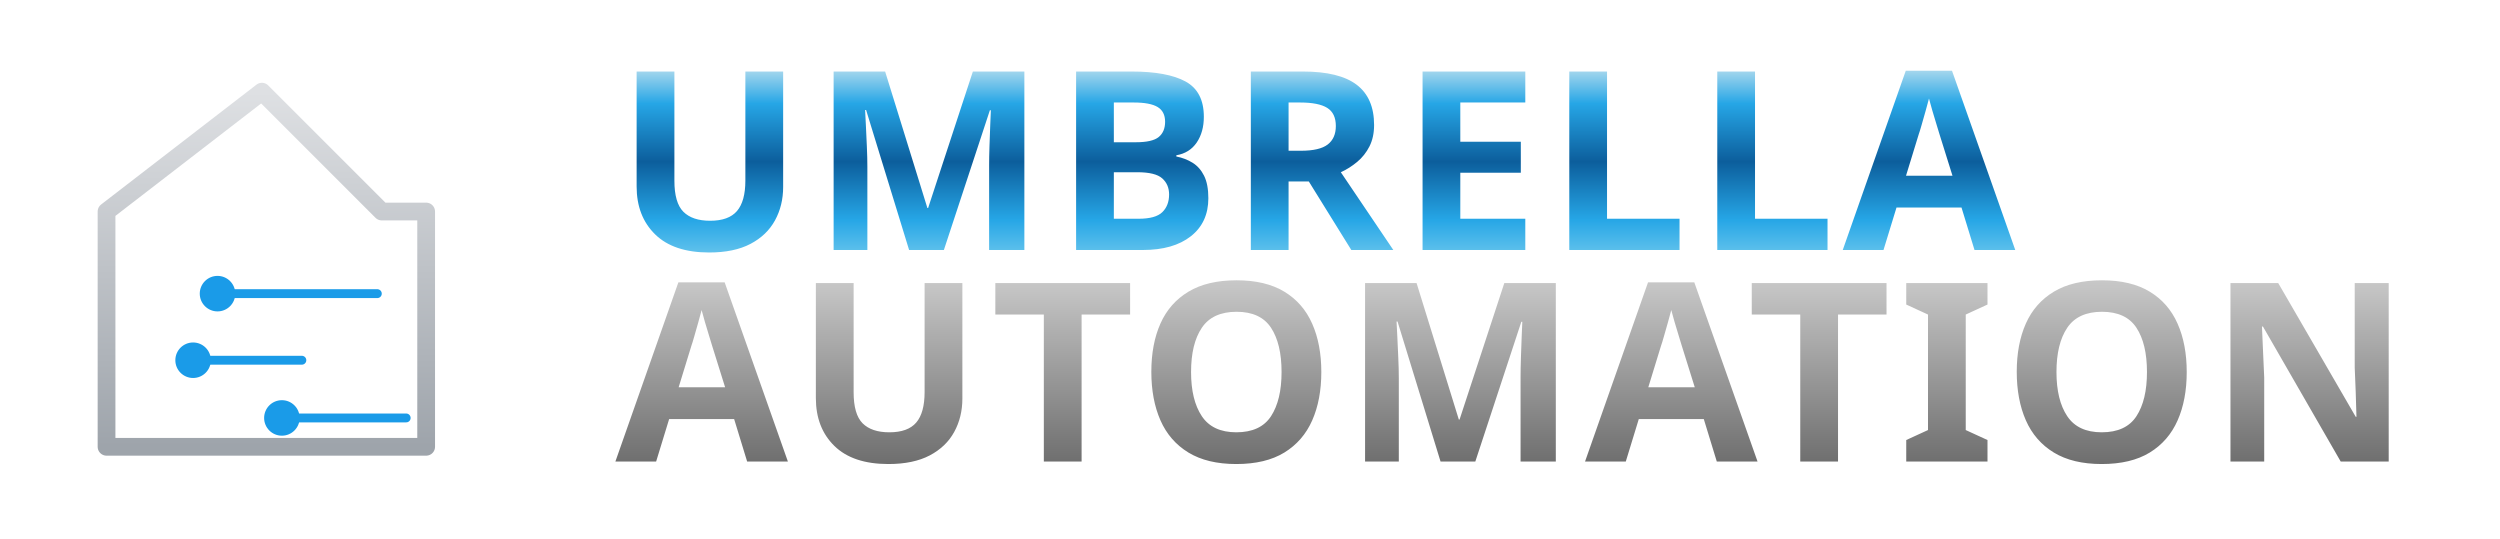
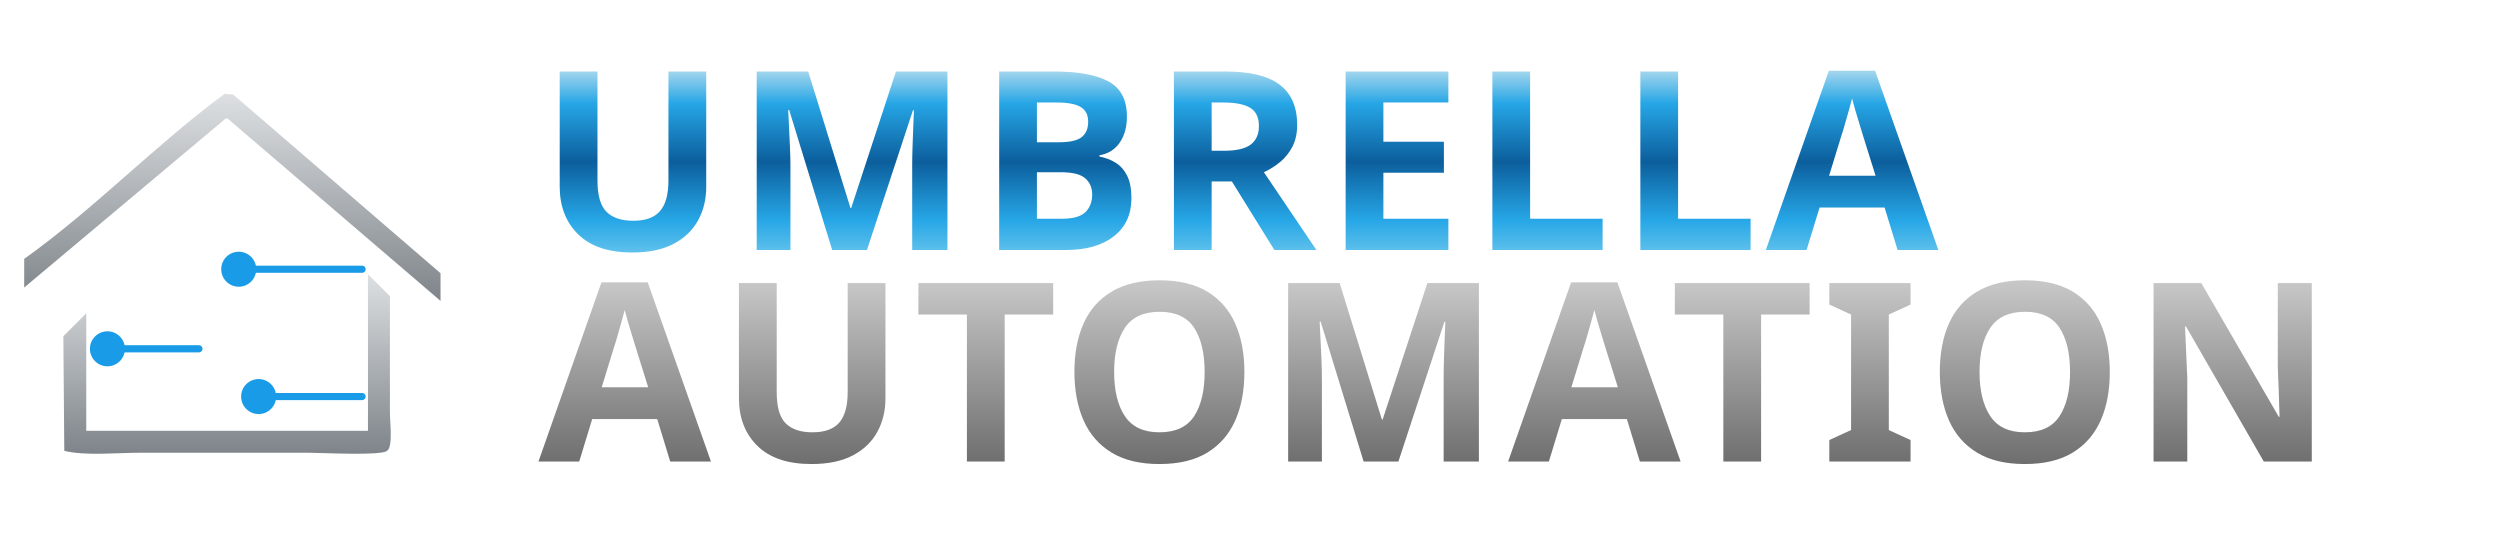
<svg xmlns="http://www.w3.org/2000/svg" viewBox="0 0 1300 280" role="img" aria-label="Umbrella Automation primary logo">
  <defs>
    <linearGradient id="ua-primary-house" x1="0" y1="0" x2="0" y2="1">
-       <stop offset="0" stop-color="#dee0e3" />
-       <stop offset="1" stop-color="#9ea4ab" />
-     </linearGradient>
-     <linearGradient id="ua-primary-circuit" x1="0" y1="1" x2="0" y2="0">
-       <stop offset="0" stop-color="#5fc1ec" />
-       <stop offset="1" stop-color="#177cb8" />
+       <stop offset="0" stop-color="#dde0e3" />
+       <stop offset="1" stop-color="#7e8489" />
    </linearGradient>
    <linearGradient id="ua-primary-blue" x1="0" y1="0" x2="0" y2="1">
      <stop offset="0" stop-color="#a4d6ed" />
      <stop offset="0.18" stop-color="#26a6e6" />
      <stop offset="0.5" stop-color="#0c5e9c" />
      <stop offset="0.82" stop-color="#26a6e6" />
      <stop offset="1" stop-color="#5fc1ec" />
    </linearGradient>
    <linearGradient id="ua-primary-gray" x1="0" y1="0" x2="0" y2="1">
      <stop offset="0" stop-color="#c8c8c8" />
      <stop offset="1" stop-color="#6e6e6e" />
    </linearGradient>
  </defs>
-   <svg x="0" y="36" width="277" height="208" viewBox="0 0 240 180">
-     <path d="M 48 170 L 48 64 L 118 10 L 172 64 L 192 64 L 192 170 Z" fill="none" stroke="url(#ua-primary-house)" stroke-width="8" stroke-linejoin="round" stroke-linecap="round" />
-     <g stroke="#1A9BE8" stroke-width="4" stroke-linecap="round">
-       <line x1="98" y1="101" x2="170" y2="101" />
-       <line x1="87" y1="131" x2="136" y2="131" />
-       <line x1="127" y1="157" x2="183" y2="157" />
+   <svg x="0" y="20" width="240" height="240" viewBox="70 92 116 102">
+     <path d="M 126.48 98.88 C 127.20 98.96 127.92 99.04 128.64 99.12 C 145.99 114.08 163.36 129.04 180.72 144.00 C 180.72 146.32 180.72 148.64 180.72 150.96 C 162.88 135.68 145.04 120.40 127.20 105.12 C 127.04 105.12 126.88 105.12 126.72 105.12 C 109.84 119.28 92.96 133.44 76.08 147.60 C 76.08 145.20 76.08 142.80 76.08 140.40 C 93.77 127.76 108.93 111.87 126.48 98.88 Z" fill="url(#ua-primary-house)" />
+     <path d="M 91.68 183.60 C 115.28 183.60 138.88 183.60 162.48 183.60 C 162.48 170.48 162.48 157.36 162.48 144.24 C 164.32 146.08 166.16 147.92 168.00 149.76 C 168.00 159.52 168.00 169.28 168.00 179.04 C 168.00 181.41 168.81 187.66 167.28 188.64 C 165.78 189.94 150.75 189.12 147.36 189.12 C 133.36 189.12 119.36 189.12 105.36 189.12 C 99.28 189.12 91.39 189.95 86.16 188.64 C 86.08 179.04 86.00 169.44 85.92 159.84 C 87.84 157.92 89.76 156.00 91.68 154.08 C 91.68 163.92 91.68 173.76 91.68 183.60 Z" fill="url(#ua-primary-house)" />
+     <g stroke="#1A9BE8" stroke-width="1.8" stroke-linecap="round">
+       <line x1="130" y1="143" x2="161" y2="143" />
+       <line x1="97" y1="163" x2="120" y2="163" />
+       <line x1="135" y1="175" x2="161" y2="175" />
    </g>
-     <circle cx="98" cy="101" r="8" fill="#1A9BE8" />
-     <circle cx="87" cy="131" r="8" fill="#1A9BE8" />
-     <circle cx="127" cy="157" r="8" fill="#1A9BE8" />
+     <circle cx="130" cy="143" r="4.4" fill="#1A9BE8" />
+     <circle cx="97" cy="163" r="4.4" fill="#1A9BE8" />
+     <circle cx="135" cy="175" r="4.4" fill="#1A9BE8" />
  </svg>
-   <text x="320" y="130" font-family="&quot;Eurostile&quot;,&quot;Eurostile LT W01&quot;,&quot;Microgramma D&quot;,&quot;Saira&quot;,&quot;Aldrich&quot;,&quot;Antonio&quot;,system-ui,sans-serif" font-weight="900" font-size="130" letter-spacing="3.5" fill="url(#ua-primary-blue)">UMBRELLA</text>
-   <text x="320" y="240" font-family="&quot;Eurostile&quot;,&quot;Eurostile LT W01&quot;,&quot;Microgramma D&quot;,&quot;Saira&quot;,&quot;Aldrich&quot;,&quot;Antonio&quot;,system-ui,sans-serif" font-weight="900" font-size="130" letter-spacing="3.5" fill="url(#ua-primary-gray)">AUTOMATION</text>
+   <text x="280" y="130" font-family="&quot;Eurostile&quot;,&quot;Eurostile LT W01&quot;,&quot;Microgramma D&quot;,&quot;Saira&quot;,&quot;Aldrich&quot;,&quot;Antonio&quot;,system-ui,sans-serif" font-weight="900" font-size="130" letter-spacing="3.5" fill="url(#ua-primary-blue)">UMBRELLA</text>
+   <text x="280" y="240" font-family="&quot;Eurostile&quot;,&quot;Eurostile LT W01&quot;,&quot;Microgramma D&quot;,&quot;Saira&quot;,&quot;Aldrich&quot;,&quot;Antonio&quot;,system-ui,sans-serif" font-weight="900" font-size="130" letter-spacing="3.5" fill="url(#ua-primary-gray)">AUTOMATION</text>
</svg>
